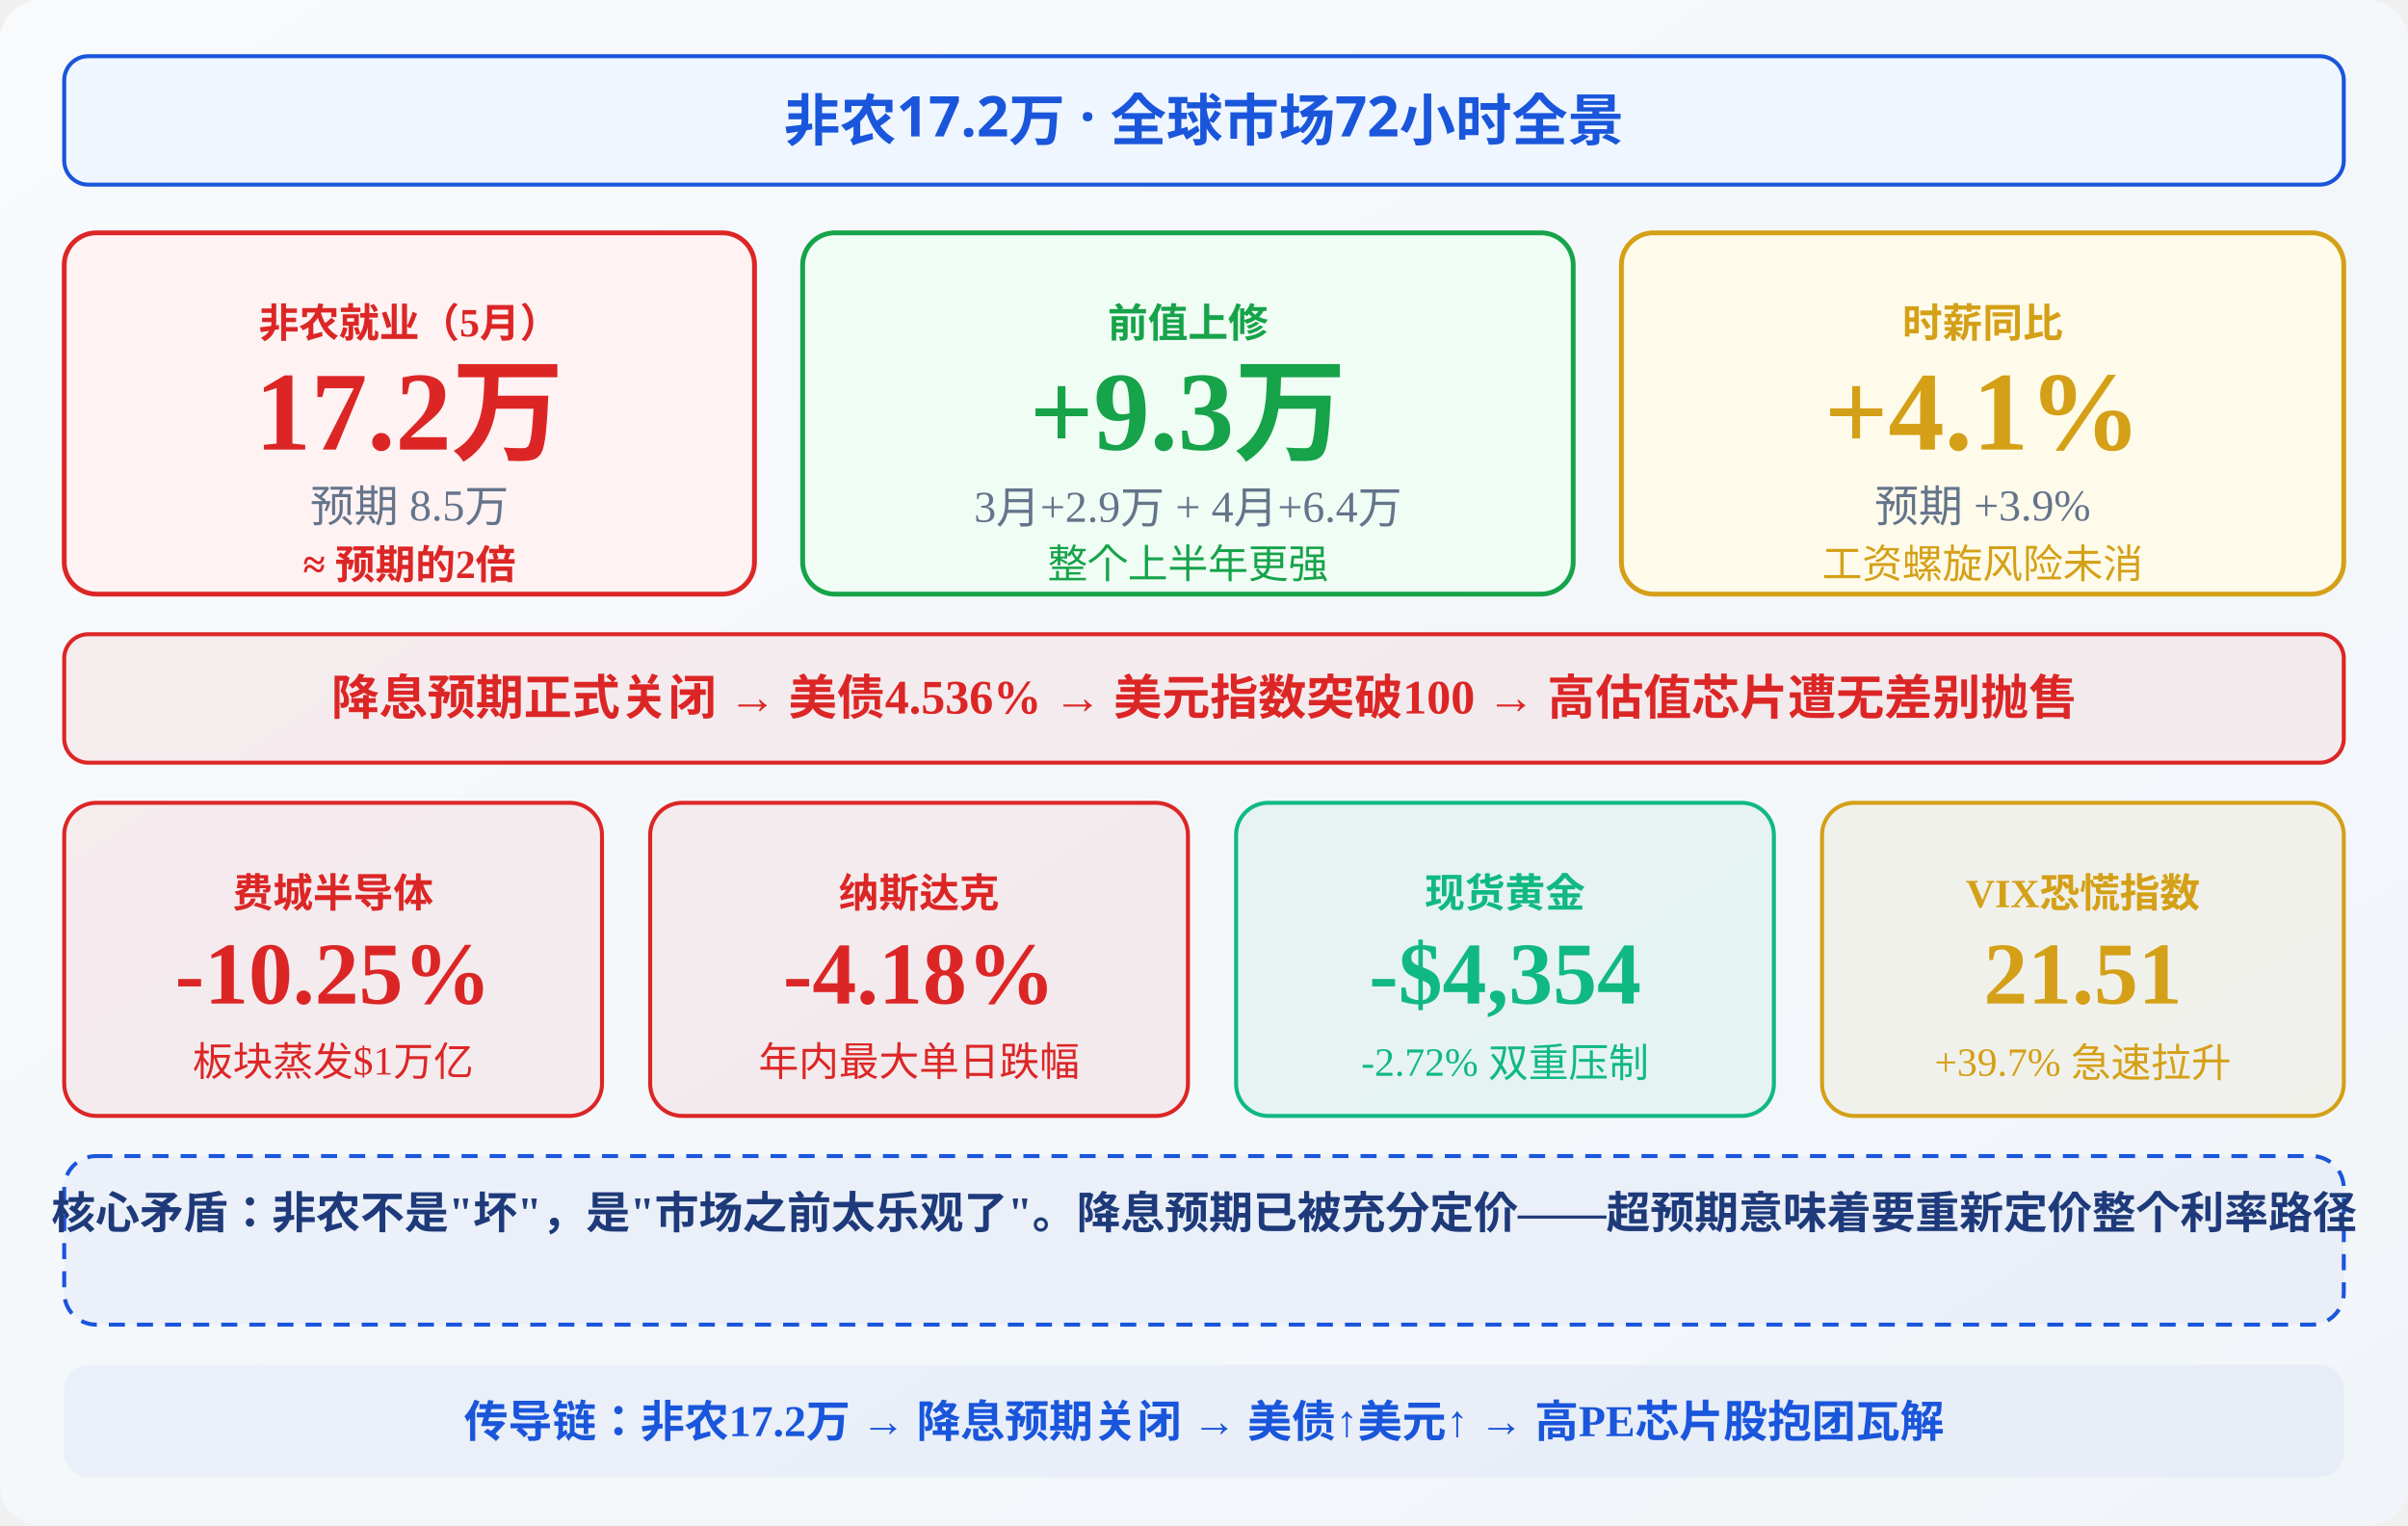
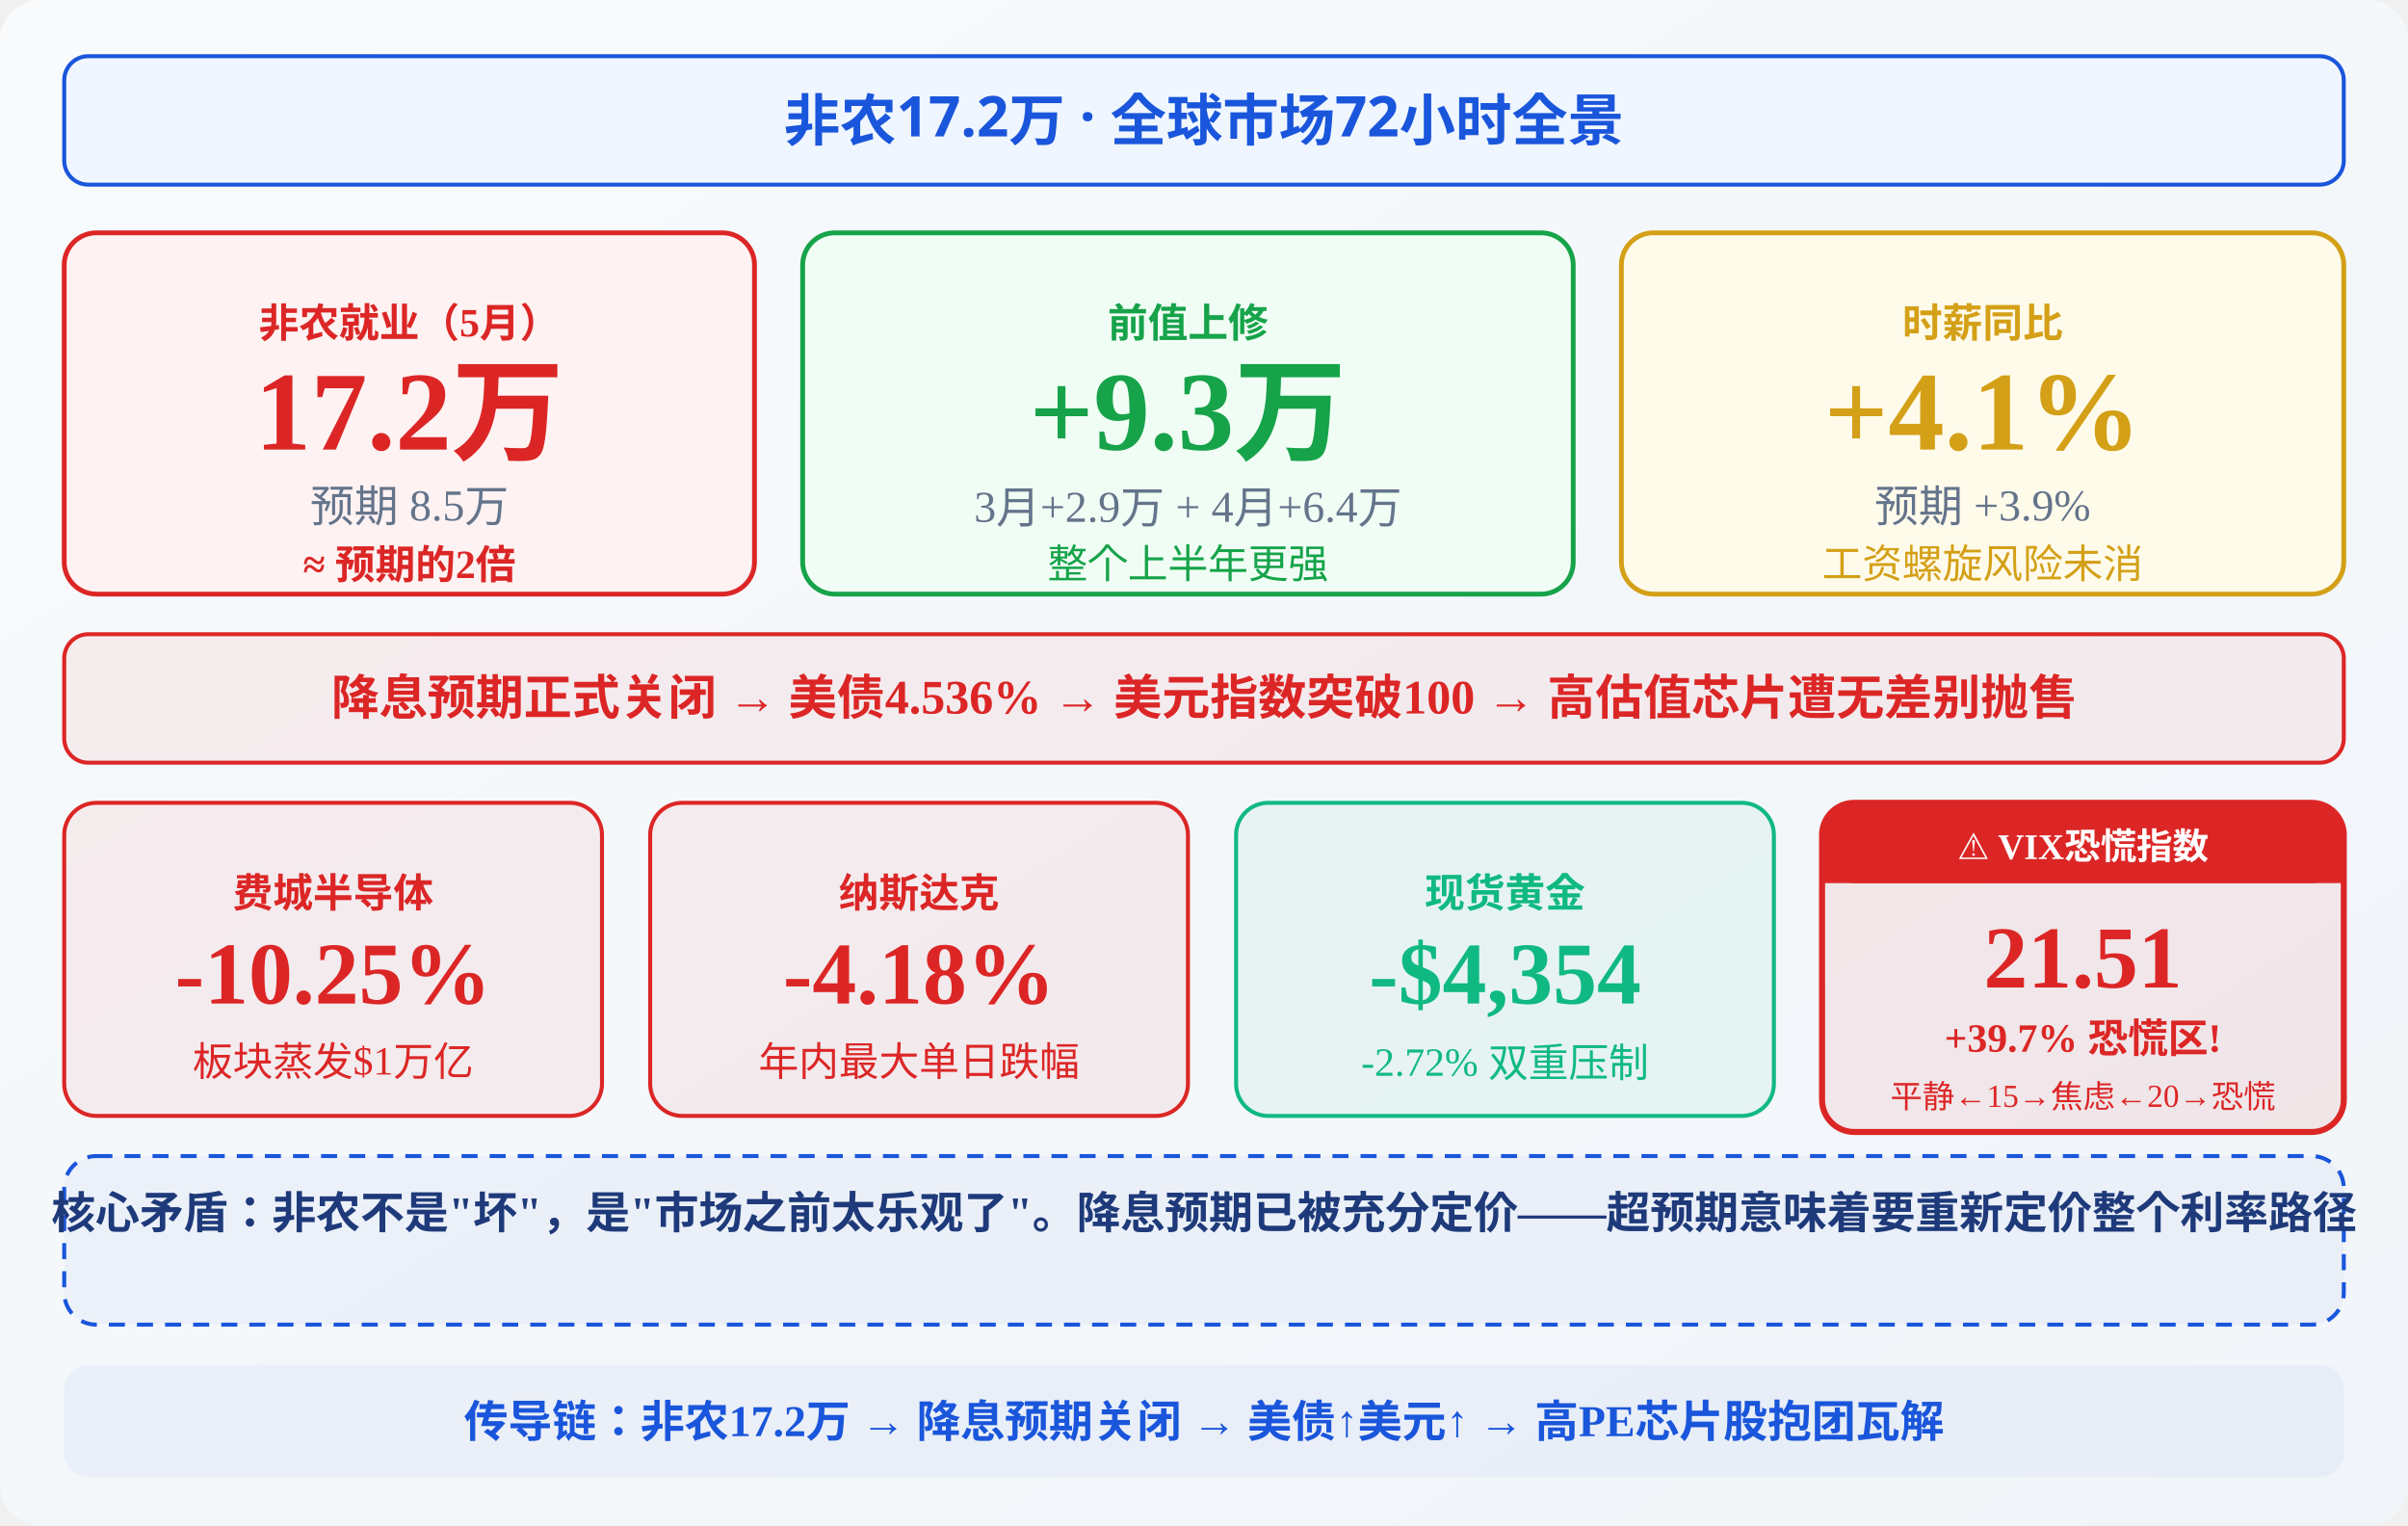
<svg xmlns="http://www.w3.org/2000/svg" viewBox="0 0 600 380">
  <defs>
    <linearGradient id="bg" x1="0" y1="0" x2="1" y2="1">
      <stop offset="0%" stop-color="#F8FAFC" />
      <stop offset="100%" stop-color="#F1F5F9" />
    </linearGradient>
    <linearGradient id="red" x1="0" y1="0" x2="0" y2="1">
      <stop offset="0%" stop-color="#DC2626" />
      <stop offset="100%" stop-color="#991B1B" />
    </linearGradient>
    <linearGradient id="blue" x1="0" y1="0" x2="0" y2="1">
      <stop offset="0%" stop-color="#1A56DB" />
      <stop offset="100%" stop-color="#1E3A7A" />
    </linearGradient>
  </defs>
  <rect width="600" height="380" fill="url(#bg)" rx="10" />
  <rect x="16" y="14" width="568" height="32" rx="6" fill="#EFF6FF" stroke="#1A56DB" stroke-width="1" />
  <text x="300" y="35" text-anchor="middle" fill="#1A56DB" font-size="14" font-weight="700" font-family="system-ui,sans-serif">非农17.2万 · 全球市场72小时全景</text>
  <g transform="translate(16, 58)">
    <rect width="172" height="90" rx="8" fill="#FEF2F2" stroke="#DC2626" stroke-width="1.2" />
    <text x="86" y="26" text-anchor="middle" fill="#DC2626" font-size="10" font-weight="600">非农就业（5月）</text>
    <text x="86" y="54" text-anchor="middle" fill="#DC2626" font-size="28" font-weight="800">17.2万</text>
    <text x="86" y="72" text-anchor="middle" fill="#64748B" font-size="11">预期 8.5万</text>
    <text x="86" y="86" text-anchor="middle" fill="#DC2626" font-size="10" font-weight="700">≈ 预期的2倍</text>
  </g>
  <g transform="translate(200, 58)">
    <rect width="192" height="90" rx="8" fill="#F0FDF4" stroke="#16A34A" stroke-width="1.2" />
    <text x="96" y="26" text-anchor="middle" fill="#16A34A" font-size="10" font-weight="600">前值上修</text>
    <text x="96" y="54" text-anchor="middle" fill="#16A34A" font-size="28" font-weight="800">+9.3万</text>
    <text x="96" y="72" text-anchor="middle" fill="#64748B" font-size="11">3月+2.9万 + 4月+6.4万</text>
    <text x="96" y="86" text-anchor="middle" fill="#16A34A" font-size="10">整个上半年更强</text>
  </g>
  <g transform="translate(404, 58)">
    <rect width="180" height="90" rx="8" fill="#FFFBEB" stroke="#D4A017" stroke-width="1.2" />
    <text x="90" y="26" text-anchor="middle" fill="#D4A017" font-size="10" font-weight="600">时薪同比</text>
    <text x="90" y="54" text-anchor="middle" fill="#D4A017" font-size="28" font-weight="800">+4.1%</text>
    <text x="90" y="72" text-anchor="middle" fill="#64748B" font-size="11">预期 +3.9%</text>
    <text x="90" y="86" text-anchor="middle" fill="#D4A017" font-size="10">工资螺旋风险未消</text>
  </g>
  <rect x="16" y="158" width="568" height="32" rx="6" fill="rgba(220,38,38,0.06)" stroke="#DC2626" stroke-width="1" />
  <text x="300" y="178" text-anchor="middle" fill="#DC2626" font-size="12" font-weight="600">降息预期正式关闭 → 美债4.536% → 美元指数突破100 → 高估值芯片遭无差别抛售</text>
  <g transform="translate(16, 200)">
    <rect width="134" height="78" rx="8" fill="rgba(220,38,38,0.06)" stroke="#DC2626" stroke-width="1" />
    <text x="67" y="26" text-anchor="middle" fill="#DC2626" font-size="10" font-weight="600">费城半导体</text>
    <text x="67" y="50" text-anchor="middle" fill="#DC2626" font-size="22" font-weight="800">-10.25%</text>
    <text x="67" y="68" text-anchor="middle" fill="#DC2626" font-size="10">板块蒸发$1万亿</text>
  </g>
  <g transform="translate(162, 200)">
    <rect width="134" height="78" rx="8" fill="rgba(220,38,38,0.06)" stroke="#DC2626" stroke-width="1" />
    <text x="67" y="26" text-anchor="middle" fill="#DC2626" font-size="10" font-weight="600">纳斯达克</text>
    <text x="67" y="50" text-anchor="middle" fill="#DC2626" font-size="22" font-weight="800">-4.18%</text>
    <text x="67" y="68" text-anchor="middle" fill="#DC2626" font-size="10">年内最大单日跌幅</text>
  </g>
  <g transform="translate(308, 200)">
    <rect width="134" height="78" rx="8" fill="rgba(16,185,129,0.06)" stroke="#10B981" stroke-width="1" />
    <text x="67" y="26" text-anchor="middle" fill="#10B981" font-size="10" font-weight="600">现货黄金</text>
    <text x="67" y="50" text-anchor="middle" fill="#10B981" font-size="22" font-weight="800">-$4,354</text>
    <text x="67" y="68" text-anchor="middle" fill="#10B981" font-size="10">-2.72% 双重压制</text>
  </g>
  <g transform="translate(454, 200)">
-     <rect width="130" height="78" rx="8" fill="rgba(212,160,23,0.06)" stroke="#D4A017" stroke-width="1" />
-     <text x="65" y="26" text-anchor="middle" fill="#D4A017" font-size="10" font-weight="600">VIX恐慌指数</text>
-     <text x="65" y="50" text-anchor="middle" fill="#D4A017" font-size="22" font-weight="800">21.51</text>
-     <text x="65" y="68" text-anchor="middle" fill="#D4A017" font-size="10">+39.7% 急速拉升</text>
+     <rect width="130" height="82" rx="8" fill="rgba(220,38,38,0.08)" stroke="#DC2626" stroke-width="1.5" />
+     <rect x="0" y="0" width="130" height="20" rx="8" fill="#DC2626" />
+     <rect y="10" width="130" height="10" fill="#DC2626" />
+     <text x="65" y="14" text-anchor="middle" fill="#fff" font-size="9" font-weight="700">⚠️ VIX恐慌指数</text>
+     <text x="65" y="46" text-anchor="middle" fill="#DC2626" font-size="22" font-weight="800">21.51</text>
+     <text x="65" y="62" text-anchor="middle" fill="#DC2626" font-size="10" font-weight="700">+39.7% 恐慌区!</text>
+     <text x="65" y="76" text-anchor="middle" fill="#DC2626" font-size="8">平静←15→焦虑←20→恐慌</text>
  </g>
  <rect x="16" y="288" width="568" height="42" rx="8" fill="rgba(26,86,219,0.04)" stroke="#1A56DB" stroke-width="1" stroke-dasharray="4,3" />
  <text x="300" y="306" text-anchor="middle" fill="#1E3A7A" font-size="11" font-weight="600">核心矛盾：非农不是"坏"，是"市场之前太乐观了"。降息预期已被充分定价——超预期意味着要重新定价整个利率路径</text>
  <rect x="16" y="340" width="568" height="28" rx="6" fill="#1A56DB" opacity="0.05" />
  <text x="300" y="358" text-anchor="middle" fill="#1A56DB" font-size="11" font-weight="600">传导链：非农17.2万 → 降息预期关闭 → 美债↑美元↑ → 高PE芯片股抱团瓦解</text>
</svg>
